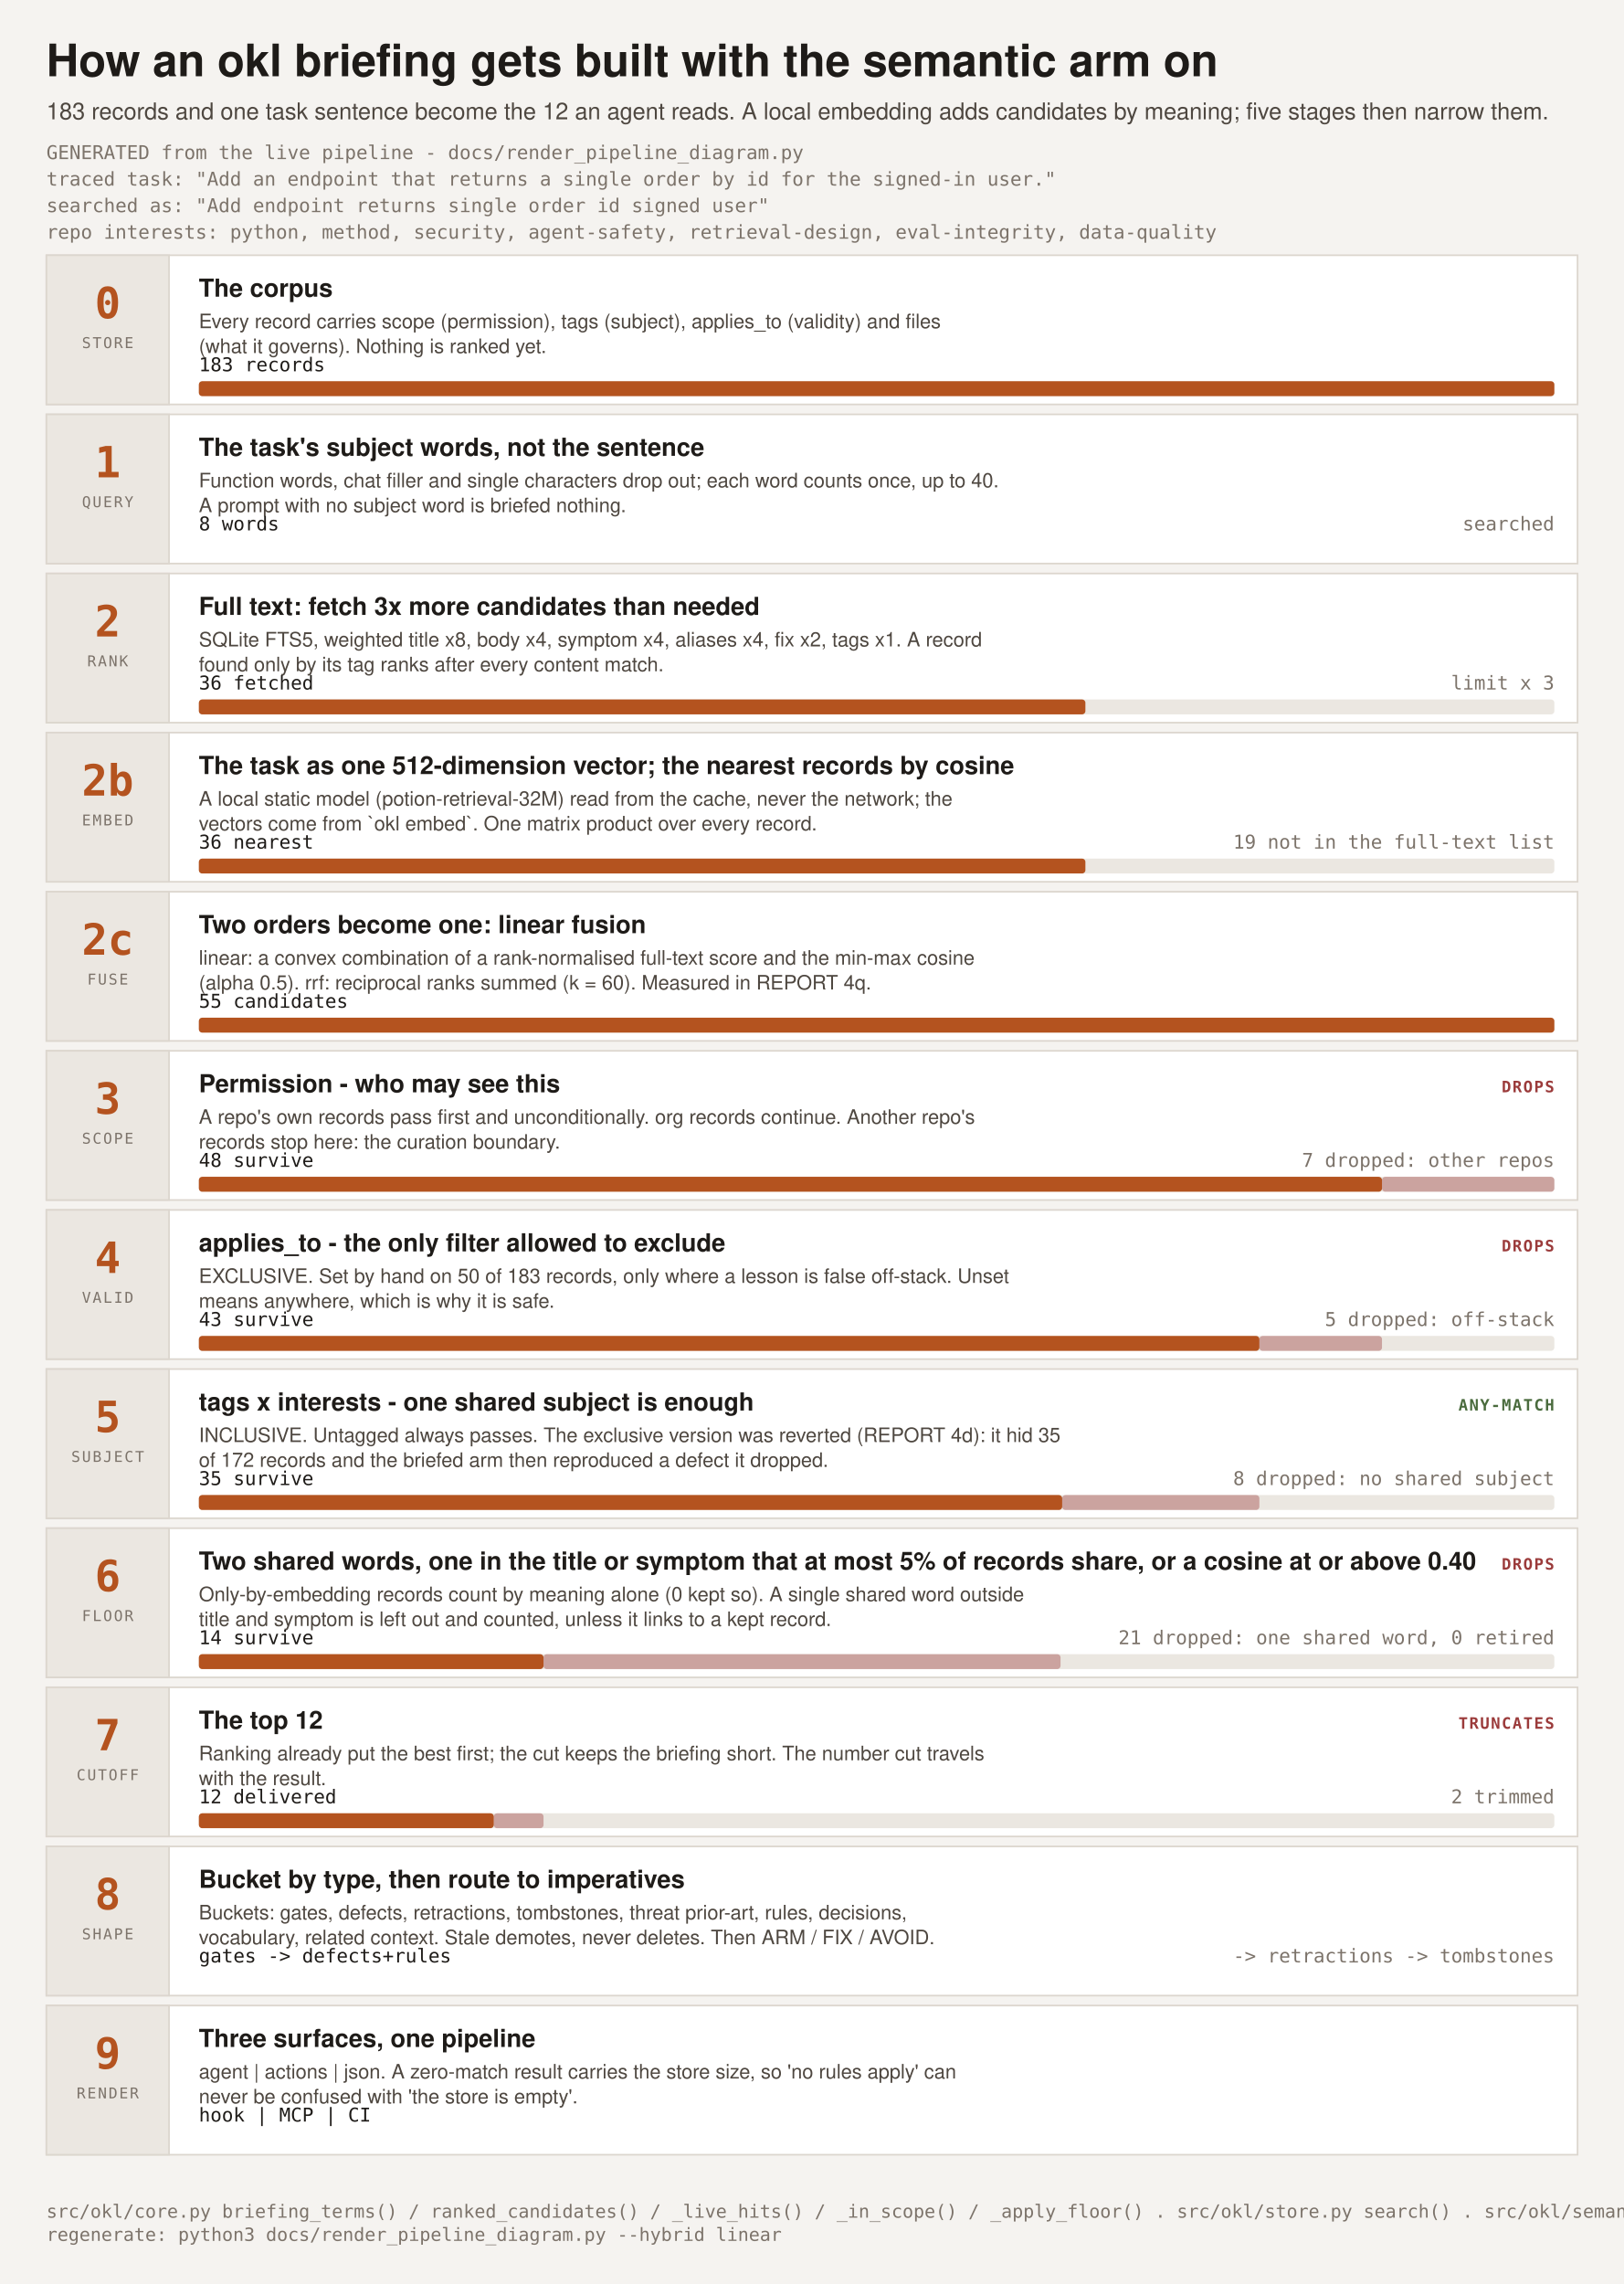
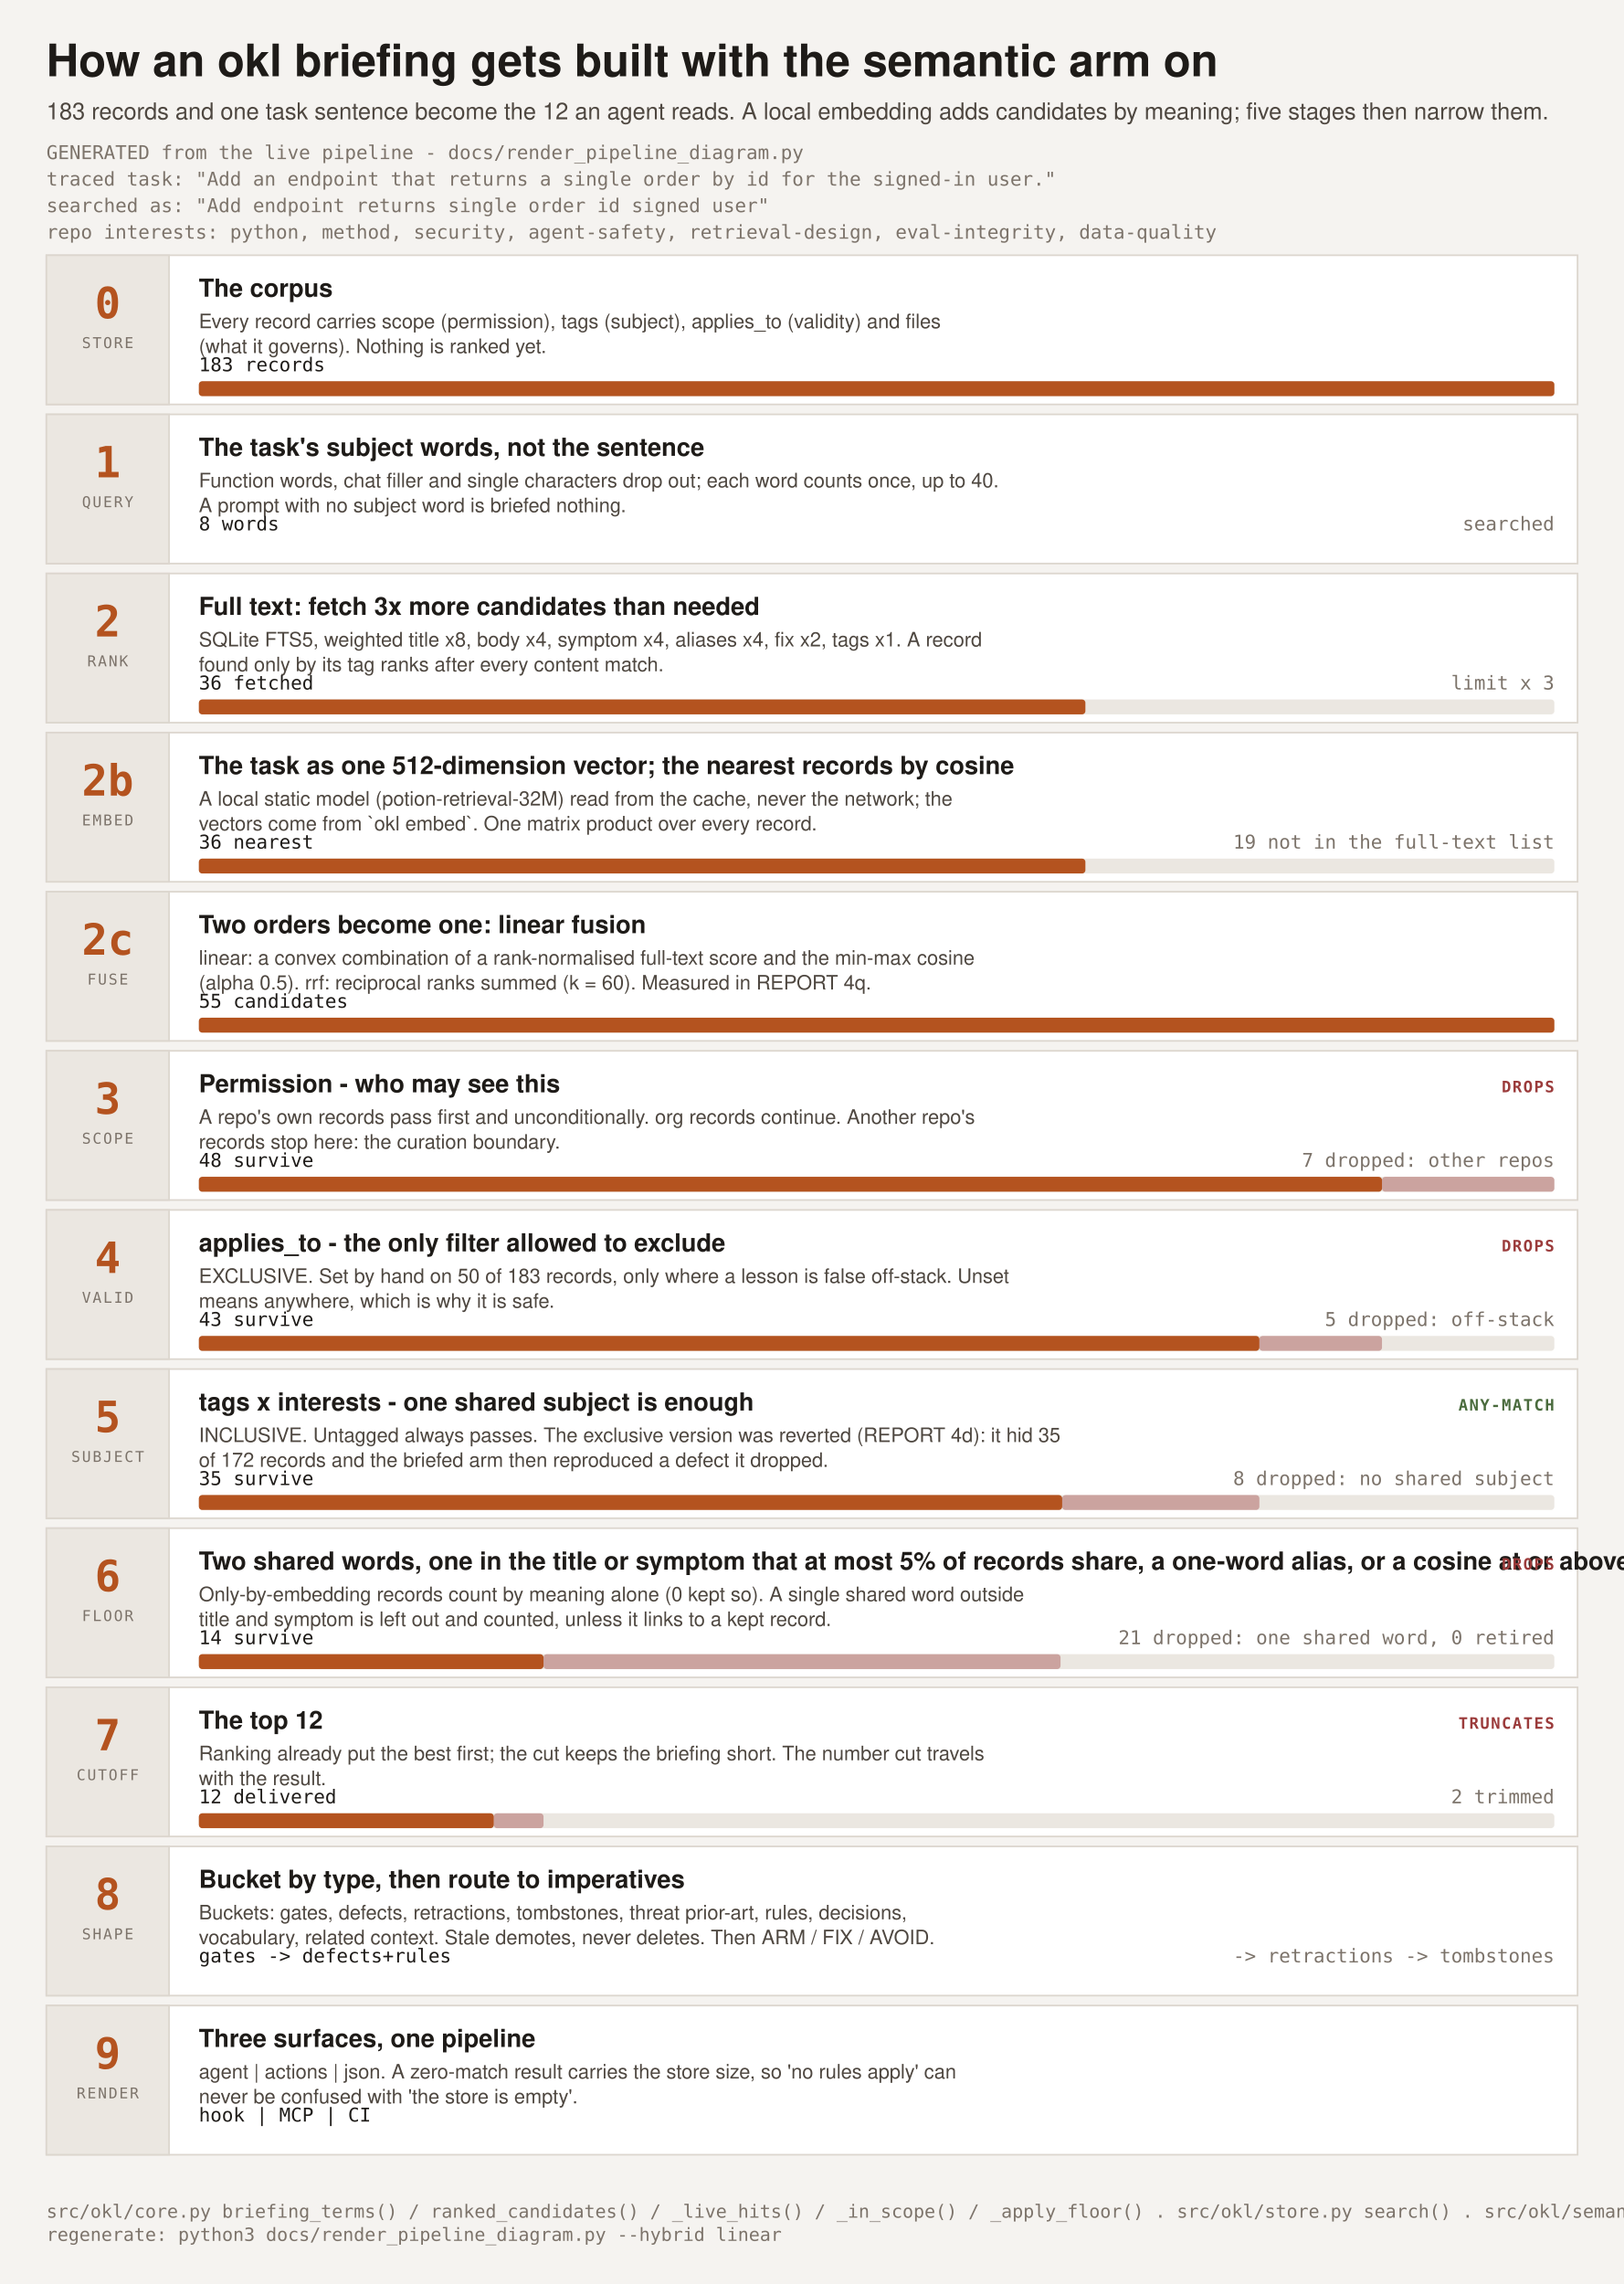
<svg xmlns="http://www.w3.org/2000/svg" width="980" height="1378" viewBox="0 0 980 1378" font-family="ui-sans-serif,-apple-system,Segoe UI,Helvetica,Arial,sans-serif">
  <rect width="980" height="1378" fill="#F5F3F0" />
  <text x="28" y="46" font-size="27" font-weight="700" fill="#1E1B18">How an okl briefing gets built with the semantic arm on</text>
  <text x="28" y="72" font-size="14" fill="#4E4740">183 records and one task sentence become the 12 an agent reads. A local embedding adds candidates by meaning; five stages then narrow them.</text>
  <text x="28" y="96" font-size="11.5" font-family="ui-monospace,SFMono-Regular,Menlo,Consolas,monospace" fill="#7C736A">GENERATED from the live pipeline - docs/render_pipeline_diagram.py</text>
  <text x="28" y="112" font-size="11.5" font-family="ui-monospace,SFMono-Regular,Menlo,Consolas,monospace" fill="#7C736A">traced task: "Add an endpoint that returns a single order by id for the signed-in user."</text>
  <text x="28" y="128" font-size="11.5" font-family="ui-monospace,SFMono-Regular,Menlo,Consolas,monospace" fill="#7C736A">searched as: "Add endpoint returns single order id signed user"</text>
  <text x="28" y="144" font-size="11.5" font-family="ui-monospace,SFMono-Regular,Menlo,Consolas,monospace" fill="#7C736A">repo interests: python, method, security, agent-safety, retrieval-design, eval-integrity, data-quality</text>
  <rect x="28" y="154" width="924" height="90" fill="#FFFFFF" stroke="#DCD6CE" />
  <rect x="28" y="154" width="74" height="90" fill="#EBE7E1" stroke="#DCD6CE" />
  <text x="65" y="192" font-size="26" font-weight="700" fill="#B4531F" font-family="ui-monospace,SFMono-Regular,Menlo,Consolas,monospace" text-anchor="middle">0</text>
  <text x="65" y="210" font-size="9" fill="#7C736A" font-family="ui-monospace,SFMono-Regular,Menlo,Consolas,monospace" text-anchor="middle" letter-spacing="1">STORE</text>
  <text x="120" y="179" font-size="15" font-weight="600" fill="#1E1B18">The corpus</text>
  <text x="120" y="198" font-size="12" fill="#4E4740">Every record carries scope (permission), tags (subject), applies_to (validity) and files</text>
  <text x="120" y="213" font-size="12" fill="#4E4740">(what it governs). Nothing is ranked yet.</text>
  <text x="120" y="224" font-size="11.5" font-family="ui-monospace,SFMono-Regular,Menlo,Consolas,monospace" fill="#1E1B18" font-weight="500">183 records</text>
  <rect x="120" y="230" width="818" height="9" rx="2" fill="#EBE7E1" />
  <rect x="120" y="230" width="818" height="9" rx="2" fill="#B4531F" />
  <rect x="28" y="250" width="924" height="90" fill="#FFFFFF" stroke="#DCD6CE" />
  <rect x="28" y="250" width="74" height="90" fill="#EBE7E1" stroke="#DCD6CE" />
  <text x="65" y="288" font-size="26" font-weight="700" fill="#B4531F" font-family="ui-monospace,SFMono-Regular,Menlo,Consolas,monospace" text-anchor="middle">1</text>
  <text x="65" y="306" font-size="9" fill="#7C736A" font-family="ui-monospace,SFMono-Regular,Menlo,Consolas,monospace" text-anchor="middle" letter-spacing="1">QUERY</text>
  <text x="120" y="275" font-size="15" font-weight="600" fill="#1E1B18">The task's subject words, not the sentence</text>
  <text x="120" y="294" font-size="12" fill="#4E4740">Function words, chat filler and single characters drop out; each word counts once, up to 40.</text>
  <text x="120" y="309" font-size="12" fill="#4E4740">A prompt with no subject word is briefed nothing.</text>
  <text x="120" y="320" font-size="11.5" font-family="ui-monospace,SFMono-Regular,Menlo,Consolas,monospace" fill="#1E1B18" font-weight="500">8 words</text>
  <text x="938" y="320" font-size="11.5" font-family="ui-monospace,SFMono-Regular,Menlo,Consolas,monospace" fill="#7C736A" text-anchor="end">searched</text>
  <rect x="28" y="346" width="924" height="90" fill="#FFFFFF" stroke="#DCD6CE" />
  <rect x="28" y="346" width="74" height="90" fill="#EBE7E1" stroke="#DCD6CE" />
  <text x="65" y="384" font-size="26" font-weight="700" fill="#B4531F" font-family="ui-monospace,SFMono-Regular,Menlo,Consolas,monospace" text-anchor="middle">2</text>
  <text x="65" y="402" font-size="9" fill="#7C736A" font-family="ui-monospace,SFMono-Regular,Menlo,Consolas,monospace" text-anchor="middle" letter-spacing="1">RANK</text>
  <text x="120" y="371" font-size="15" font-weight="600" fill="#1E1B18">Full text: fetch 3x more candidates than needed</text>
  <text x="120" y="390" font-size="12" fill="#4E4740">SQLite FTS5, weighted title x8, body x4, symptom x4, aliases x4, fix x2, tags x1. A record</text>
  <text x="120" y="405" font-size="12" fill="#4E4740">found only by its tag ranks after every content match.</text>
  <text x="120" y="416" font-size="11.5" font-family="ui-monospace,SFMono-Regular,Menlo,Consolas,monospace" fill="#1E1B18" font-weight="500">36 fetched</text>
  <text x="938" y="416" font-size="11.5" font-family="ui-monospace,SFMono-Regular,Menlo,Consolas,monospace" fill="#7C736A" text-anchor="end">limit x 3</text>
  <rect x="120" y="422" width="818" height="9" rx="2" fill="#EBE7E1" />
  <rect x="120" y="422" width="535" height="9" rx="2" fill="#B4531F" />
  <rect x="28" y="442" width="924" height="90" fill="#FFFFFF" stroke="#DCD6CE" />
  <rect x="28" y="442" width="74" height="90" fill="#EBE7E1" stroke="#DCD6CE" />
  <text x="65" y="480" font-size="26" font-weight="700" fill="#B4531F" font-family="ui-monospace,SFMono-Regular,Menlo,Consolas,monospace" text-anchor="middle">2b</text>
  <text x="65" y="498" font-size="9" fill="#7C736A" font-family="ui-monospace,SFMono-Regular,Menlo,Consolas,monospace" text-anchor="middle" letter-spacing="1">EMBED</text>
  <text x="120" y="467" font-size="15" font-weight="600" fill="#1E1B18">The task as one 512-dimension vector; the nearest records by cosine</text>
  <text x="120" y="486" font-size="12" fill="#4E4740">A local static model (potion-retrieval-32M) read from the cache, never the network; the</text>
  <text x="120" y="501" font-size="12" fill="#4E4740">vectors come from `okl embed`. One matrix product over every record.</text>
  <text x="120" y="512" font-size="11.5" font-family="ui-monospace,SFMono-Regular,Menlo,Consolas,monospace" fill="#1E1B18" font-weight="500">36 nearest</text>
  <text x="938" y="512" font-size="11.5" font-family="ui-monospace,SFMono-Regular,Menlo,Consolas,monospace" fill="#7C736A" text-anchor="end">19 not in the full-text list</text>
  <rect x="120" y="518" width="818" height="9" rx="2" fill="#EBE7E1" />
  <rect x="120" y="518" width="535" height="9" rx="2" fill="#B4531F" />
  <rect x="28" y="538" width="924" height="90" fill="#FFFFFF" stroke="#DCD6CE" />
  <rect x="28" y="538" width="74" height="90" fill="#EBE7E1" stroke="#DCD6CE" />
  <text x="65" y="576" font-size="26" font-weight="700" fill="#B4531F" font-family="ui-monospace,SFMono-Regular,Menlo,Consolas,monospace" text-anchor="middle">2c</text>
  <text x="65" y="594" font-size="9" fill="#7C736A" font-family="ui-monospace,SFMono-Regular,Menlo,Consolas,monospace" text-anchor="middle" letter-spacing="1">FUSE</text>
  <text x="120" y="563" font-size="15" font-weight="600" fill="#1E1B18">Two orders become one: linear fusion</text>
  <text x="120" y="582" font-size="12" fill="#4E4740">linear: a convex combination of a rank-normalised full-text score and the min-max cosine</text>
  <text x="120" y="597" font-size="12" fill="#4E4740">(alpha 0.5). rrf: reciprocal ranks summed (k = 60). Measured in REPORT 4q.</text>
  <text x="120" y="608" font-size="11.5" font-family="ui-monospace,SFMono-Regular,Menlo,Consolas,monospace" fill="#1E1B18" font-weight="500">55 candidates</text>
  <rect x="120" y="614" width="818" height="9" rx="2" fill="#EBE7E1" />
  <rect x="120" y="614" width="818" height="9" rx="2" fill="#B4531F" />
  <rect x="28" y="634" width="924" height="90" fill="#FFFFFF" stroke="#DCD6CE" />
  <rect x="28" y="634" width="74" height="90" fill="#EBE7E1" stroke="#DCD6CE" />
  <text x="65" y="672" font-size="26" font-weight="700" fill="#B4531F" font-family="ui-monospace,SFMono-Regular,Menlo,Consolas,monospace" text-anchor="middle">3</text>
  <text x="65" y="690" font-size="9" fill="#7C736A" font-family="ui-monospace,SFMono-Regular,Menlo,Consolas,monospace" text-anchor="middle" letter-spacing="1">SCOPE</text>
  <text x="120" y="659" font-size="15" font-weight="600" fill="#1E1B18">Permission - who may see this</text>
  <text x="120" y="678" font-size="12" fill="#4E4740">A repo's own records pass first and unconditionally. org records continue. Another repo's</text>
  <text x="120" y="693" font-size="12" fill="#4E4740">records stop here: the curation boundary.</text>
  <text x="938" y="659" font-size="9.5" fill="#9B3B3B" font-family="ui-monospace,SFMono-Regular,Menlo,Consolas,monospace" font-weight="700" text-anchor="end" letter-spacing="0.8">DROPS</text>
  <text x="120" y="704" font-size="11.5" font-family="ui-monospace,SFMono-Regular,Menlo,Consolas,monospace" fill="#1E1B18" font-weight="500">48 survive</text>
  <text x="938" y="704" font-size="11.5" font-family="ui-monospace,SFMono-Regular,Menlo,Consolas,monospace" fill="#7C736A" text-anchor="end">7 dropped: other repos</text>
  <rect x="120" y="710" width="818" height="9" rx="2" fill="#EBE7E1" />
  <rect x="120" y="710" width="714" height="9" rx="2" fill="#B4531F" />
  <rect x="834" y="710" width="104" height="9" rx="2" fill="#9B3B3B" opacity="0.4" />
  <rect x="28" y="730" width="924" height="90" fill="#FFFFFF" stroke="#DCD6CE" />
  <rect x="28" y="730" width="74" height="90" fill="#EBE7E1" stroke="#DCD6CE" />
  <text x="65" y="768" font-size="26" font-weight="700" fill="#B4531F" font-family="ui-monospace,SFMono-Regular,Menlo,Consolas,monospace" text-anchor="middle">4</text>
  <text x="65" y="786" font-size="9" fill="#7C736A" font-family="ui-monospace,SFMono-Regular,Menlo,Consolas,monospace" text-anchor="middle" letter-spacing="1">VALID</text>
  <text x="120" y="755" font-size="15" font-weight="600" fill="#1E1B18">applies_to - the only filter allowed to exclude</text>
  <text x="120" y="774" font-size="12" fill="#4E4740">EXCLUSIVE. Set by hand on 50 of 183 records, only where a lesson is false off-stack. Unset</text>
  <text x="120" y="789" font-size="12" fill="#4E4740">means anywhere, which is why it is safe.</text>
  <text x="938" y="755" font-size="9.5" fill="#9B3B3B" font-family="ui-monospace,SFMono-Regular,Menlo,Consolas,monospace" font-weight="700" text-anchor="end" letter-spacing="0.8">DROPS</text>
  <text x="120" y="800" font-size="11.5" font-family="ui-monospace,SFMono-Regular,Menlo,Consolas,monospace" fill="#1E1B18" font-weight="500">43 survive</text>
  <text x="938" y="800" font-size="11.5" font-family="ui-monospace,SFMono-Regular,Menlo,Consolas,monospace" fill="#7C736A" text-anchor="end">5 dropped: off-stack</text>
  <rect x="120" y="806" width="818" height="9" rx="2" fill="#EBE7E1" />
  <rect x="120" y="806" width="640" height="9" rx="2" fill="#B4531F" />
  <rect x="760" y="806" width="74" height="9" rx="2" fill="#9B3B3B" opacity="0.4" />
  <rect x="28" y="826" width="924" height="90" fill="#FFFFFF" stroke="#DCD6CE" />
  <rect x="28" y="826" width="74" height="90" fill="#EBE7E1" stroke="#DCD6CE" />
  <text x="65" y="864" font-size="26" font-weight="700" fill="#B4531F" font-family="ui-monospace,SFMono-Regular,Menlo,Consolas,monospace" text-anchor="middle">5</text>
  <text x="65" y="882" font-size="9" fill="#7C736A" font-family="ui-monospace,SFMono-Regular,Menlo,Consolas,monospace" text-anchor="middle" letter-spacing="1">SUBJECT</text>
  <text x="120" y="851" font-size="15" font-weight="600" fill="#1E1B18">tags x interests - one shared subject is enough</text>
  <text x="120" y="870" font-size="12" fill="#4E4740">INCLUSIVE. Untagged always passes. The exclusive version was reverted (REPORT 4d): it hid 35</text>
  <text x="120" y="885" font-size="12" fill="#4E4740">of 172 records and the briefed arm then reproduced a defect it dropped.</text>
  <text x="938" y="851" font-size="9.5" fill="#4A6B3D" font-family="ui-monospace,SFMono-Regular,Menlo,Consolas,monospace" font-weight="700" text-anchor="end" letter-spacing="0.8">ANY-MATCH</text>
  <text x="120" y="896" font-size="11.5" font-family="ui-monospace,SFMono-Regular,Menlo,Consolas,monospace" fill="#1E1B18" font-weight="500">35 survive</text>
  <text x="938" y="896" font-size="11.5" font-family="ui-monospace,SFMono-Regular,Menlo,Consolas,monospace" fill="#7C736A" text-anchor="end">8 dropped: no shared subject</text>
  <rect x="120" y="902" width="818" height="9" rx="2" fill="#EBE7E1" />
  <rect x="120" y="902" width="521" height="9" rx="2" fill="#B4531F" />
  <rect x="641" y="902" width="119" height="9" rx="2" fill="#9B3B3B" opacity="0.4" />
  <rect x="28" y="922" width="924" height="90" fill="#FFFFFF" stroke="#DCD6CE" />
  <rect x="28" y="922" width="74" height="90" fill="#EBE7E1" stroke="#DCD6CE" />
  <text x="65" y="960" font-size="26" font-weight="700" fill="#B4531F" font-family="ui-monospace,SFMono-Regular,Menlo,Consolas,monospace" text-anchor="middle">6</text>
  <text x="65" y="978" font-size="9" fill="#7C736A" font-family="ui-monospace,SFMono-Regular,Menlo,Consolas,monospace" text-anchor="middle" letter-spacing="1">FLOOR</text>
-   <text x="120" y="947" font-size="15" font-weight="600" fill="#1E1B18">Two shared words, one in the title or symptom that at most 5% of records share, or a cosine at or above 0.40</text>
+   <text x="120" y="947" font-size="15" font-weight="600" fill="#1E1B18">Two shared words, one in the title or symptom that at most 5% of records share, a one-word alias, or a cosine at or above 0.40</text>
  <text x="120" y="966" font-size="12" fill="#4E4740">Only-by-embedding records count by meaning alone (0 kept so). A single shared word outside</text>
  <text x="120" y="981" font-size="12" fill="#4E4740">title and symptom is left out and counted, unless it links to a kept record.</text>
  <text x="938" y="947" font-size="9.5" fill="#9B3B3B" font-family="ui-monospace,SFMono-Regular,Menlo,Consolas,monospace" font-weight="700" text-anchor="end" letter-spacing="0.8">DROPS</text>
  <text x="120" y="992" font-size="11.5" font-family="ui-monospace,SFMono-Regular,Menlo,Consolas,monospace" fill="#1E1B18" font-weight="500">14 survive</text>
  <text x="938" y="992" font-size="11.5" font-family="ui-monospace,SFMono-Regular,Menlo,Consolas,monospace" fill="#7C736A" text-anchor="end">21 dropped: one shared word, 0 retired</text>
  <rect x="120" y="998" width="818" height="9" rx="2" fill="#EBE7E1" />
  <rect x="120" y="998" width="208" height="9" rx="2" fill="#B4531F" />
  <rect x="328" y="998" width="312" height="9" rx="2" fill="#9B3B3B" opacity="0.4" />
  <rect x="28" y="1018" width="924" height="90" fill="#FFFFFF" stroke="#DCD6CE" />
  <rect x="28" y="1018" width="74" height="90" fill="#EBE7E1" stroke="#DCD6CE" />
  <text x="65" y="1056" font-size="26" font-weight="700" fill="#B4531F" font-family="ui-monospace,SFMono-Regular,Menlo,Consolas,monospace" text-anchor="middle">7</text>
  <text x="65" y="1074" font-size="9" fill="#7C736A" font-family="ui-monospace,SFMono-Regular,Menlo,Consolas,monospace" text-anchor="middle" letter-spacing="1">CUTOFF</text>
  <text x="120" y="1043" font-size="15" font-weight="600" fill="#1E1B18">The top 12</text>
  <text x="120" y="1062" font-size="12" fill="#4E4740">Ranking already put the best first; the cut keeps the briefing short. The number cut travels</text>
  <text x="120" y="1077" font-size="12" fill="#4E4740">with the result.</text>
  <text x="938" y="1043" font-size="9.5" fill="#9B3B3B" font-family="ui-monospace,SFMono-Regular,Menlo,Consolas,monospace" font-weight="700" text-anchor="end" letter-spacing="0.8">TRUNCATES</text>
  <text x="120" y="1088" font-size="11.5" font-family="ui-monospace,SFMono-Regular,Menlo,Consolas,monospace" fill="#1E1B18" font-weight="500">12 delivered</text>
  <text x="938" y="1088" font-size="11.5" font-family="ui-monospace,SFMono-Regular,Menlo,Consolas,monospace" fill="#7C736A" text-anchor="end">2 trimmed</text>
  <rect x="120" y="1094" width="818" height="9" rx="2" fill="#EBE7E1" />
  <rect x="120" y="1094" width="178" height="9" rx="2" fill="#B4531F" />
  <rect x="298" y="1094" width="30" height="9" rx="2" fill="#9B3B3B" opacity="0.4" />
  <rect x="28" y="1114" width="924" height="90" fill="#FFFFFF" stroke="#DCD6CE" />
  <rect x="28" y="1114" width="74" height="90" fill="#EBE7E1" stroke="#DCD6CE" />
  <text x="65" y="1152" font-size="26" font-weight="700" fill="#B4531F" font-family="ui-monospace,SFMono-Regular,Menlo,Consolas,monospace" text-anchor="middle">8</text>
  <text x="65" y="1170" font-size="9" fill="#7C736A" font-family="ui-monospace,SFMono-Regular,Menlo,Consolas,monospace" text-anchor="middle" letter-spacing="1">SHAPE</text>
  <text x="120" y="1139" font-size="15" font-weight="600" fill="#1E1B18">Bucket by type, then route to imperatives</text>
  <text x="120" y="1158" font-size="12" fill="#4E4740">Buckets: gates, defects, retractions, tombstones, threat prior-art, rules, decisions,</text>
  <text x="120" y="1173" font-size="12" fill="#4E4740">vocabulary, related context. Stale demotes, never deletes. Then ARM / FIX / AVOID.</text>
  <text x="120" y="1184" font-size="11.5" font-family="ui-monospace,SFMono-Regular,Menlo,Consolas,monospace" fill="#1E1B18" font-weight="500">gates -&gt; defects+rules</text>
  <text x="938" y="1184" font-size="11.5" font-family="ui-monospace,SFMono-Regular,Menlo,Consolas,monospace" fill="#7C736A" text-anchor="end">-&gt; retractions -&gt; tombstones</text>
  <rect x="28" y="1210" width="924" height="90" fill="#FFFFFF" stroke="#DCD6CE" />
  <rect x="28" y="1210" width="74" height="90" fill="#EBE7E1" stroke="#DCD6CE" />
  <text x="65" y="1248" font-size="26" font-weight="700" fill="#B4531F" font-family="ui-monospace,SFMono-Regular,Menlo,Consolas,monospace" text-anchor="middle">9</text>
  <text x="65" y="1266" font-size="9" fill="#7C736A" font-family="ui-monospace,SFMono-Regular,Menlo,Consolas,monospace" text-anchor="middle" letter-spacing="1">RENDER</text>
  <text x="120" y="1235" font-size="15" font-weight="600" fill="#1E1B18">Three surfaces, one pipeline</text>
  <text x="120" y="1254" font-size="12" fill="#4E4740">agent | actions | json. A zero-match result carries the store size, so 'no rules apply' can</text>
  <text x="120" y="1269" font-size="12" fill="#4E4740">never be confused with 'the store is empty'.</text>
  <text x="120" y="1280" font-size="11.5" font-family="ui-monospace,SFMono-Regular,Menlo,Consolas,monospace" fill="#1E1B18" font-weight="500">hook | MCP | CI</text>
  <text x="28" y="1338" font-size="11" font-family="ui-monospace,SFMono-Regular,Menlo,Consolas,monospace" fill="#7C736A">src/okl/core.py briefing_terms() / ranked_candidates() / _live_hits() / _in_scope() / _apply_floor() . src/okl/store.py search() . src/okl/semantic.py search()</text>
  <text x="28" y="1352" font-size="11" font-family="ui-monospace,SFMono-Regular,Menlo,Consolas,monospace" fill="#7C736A">regenerate: python3 docs/render_pipeline_diagram.py --hybrid linear</text>
</svg>
